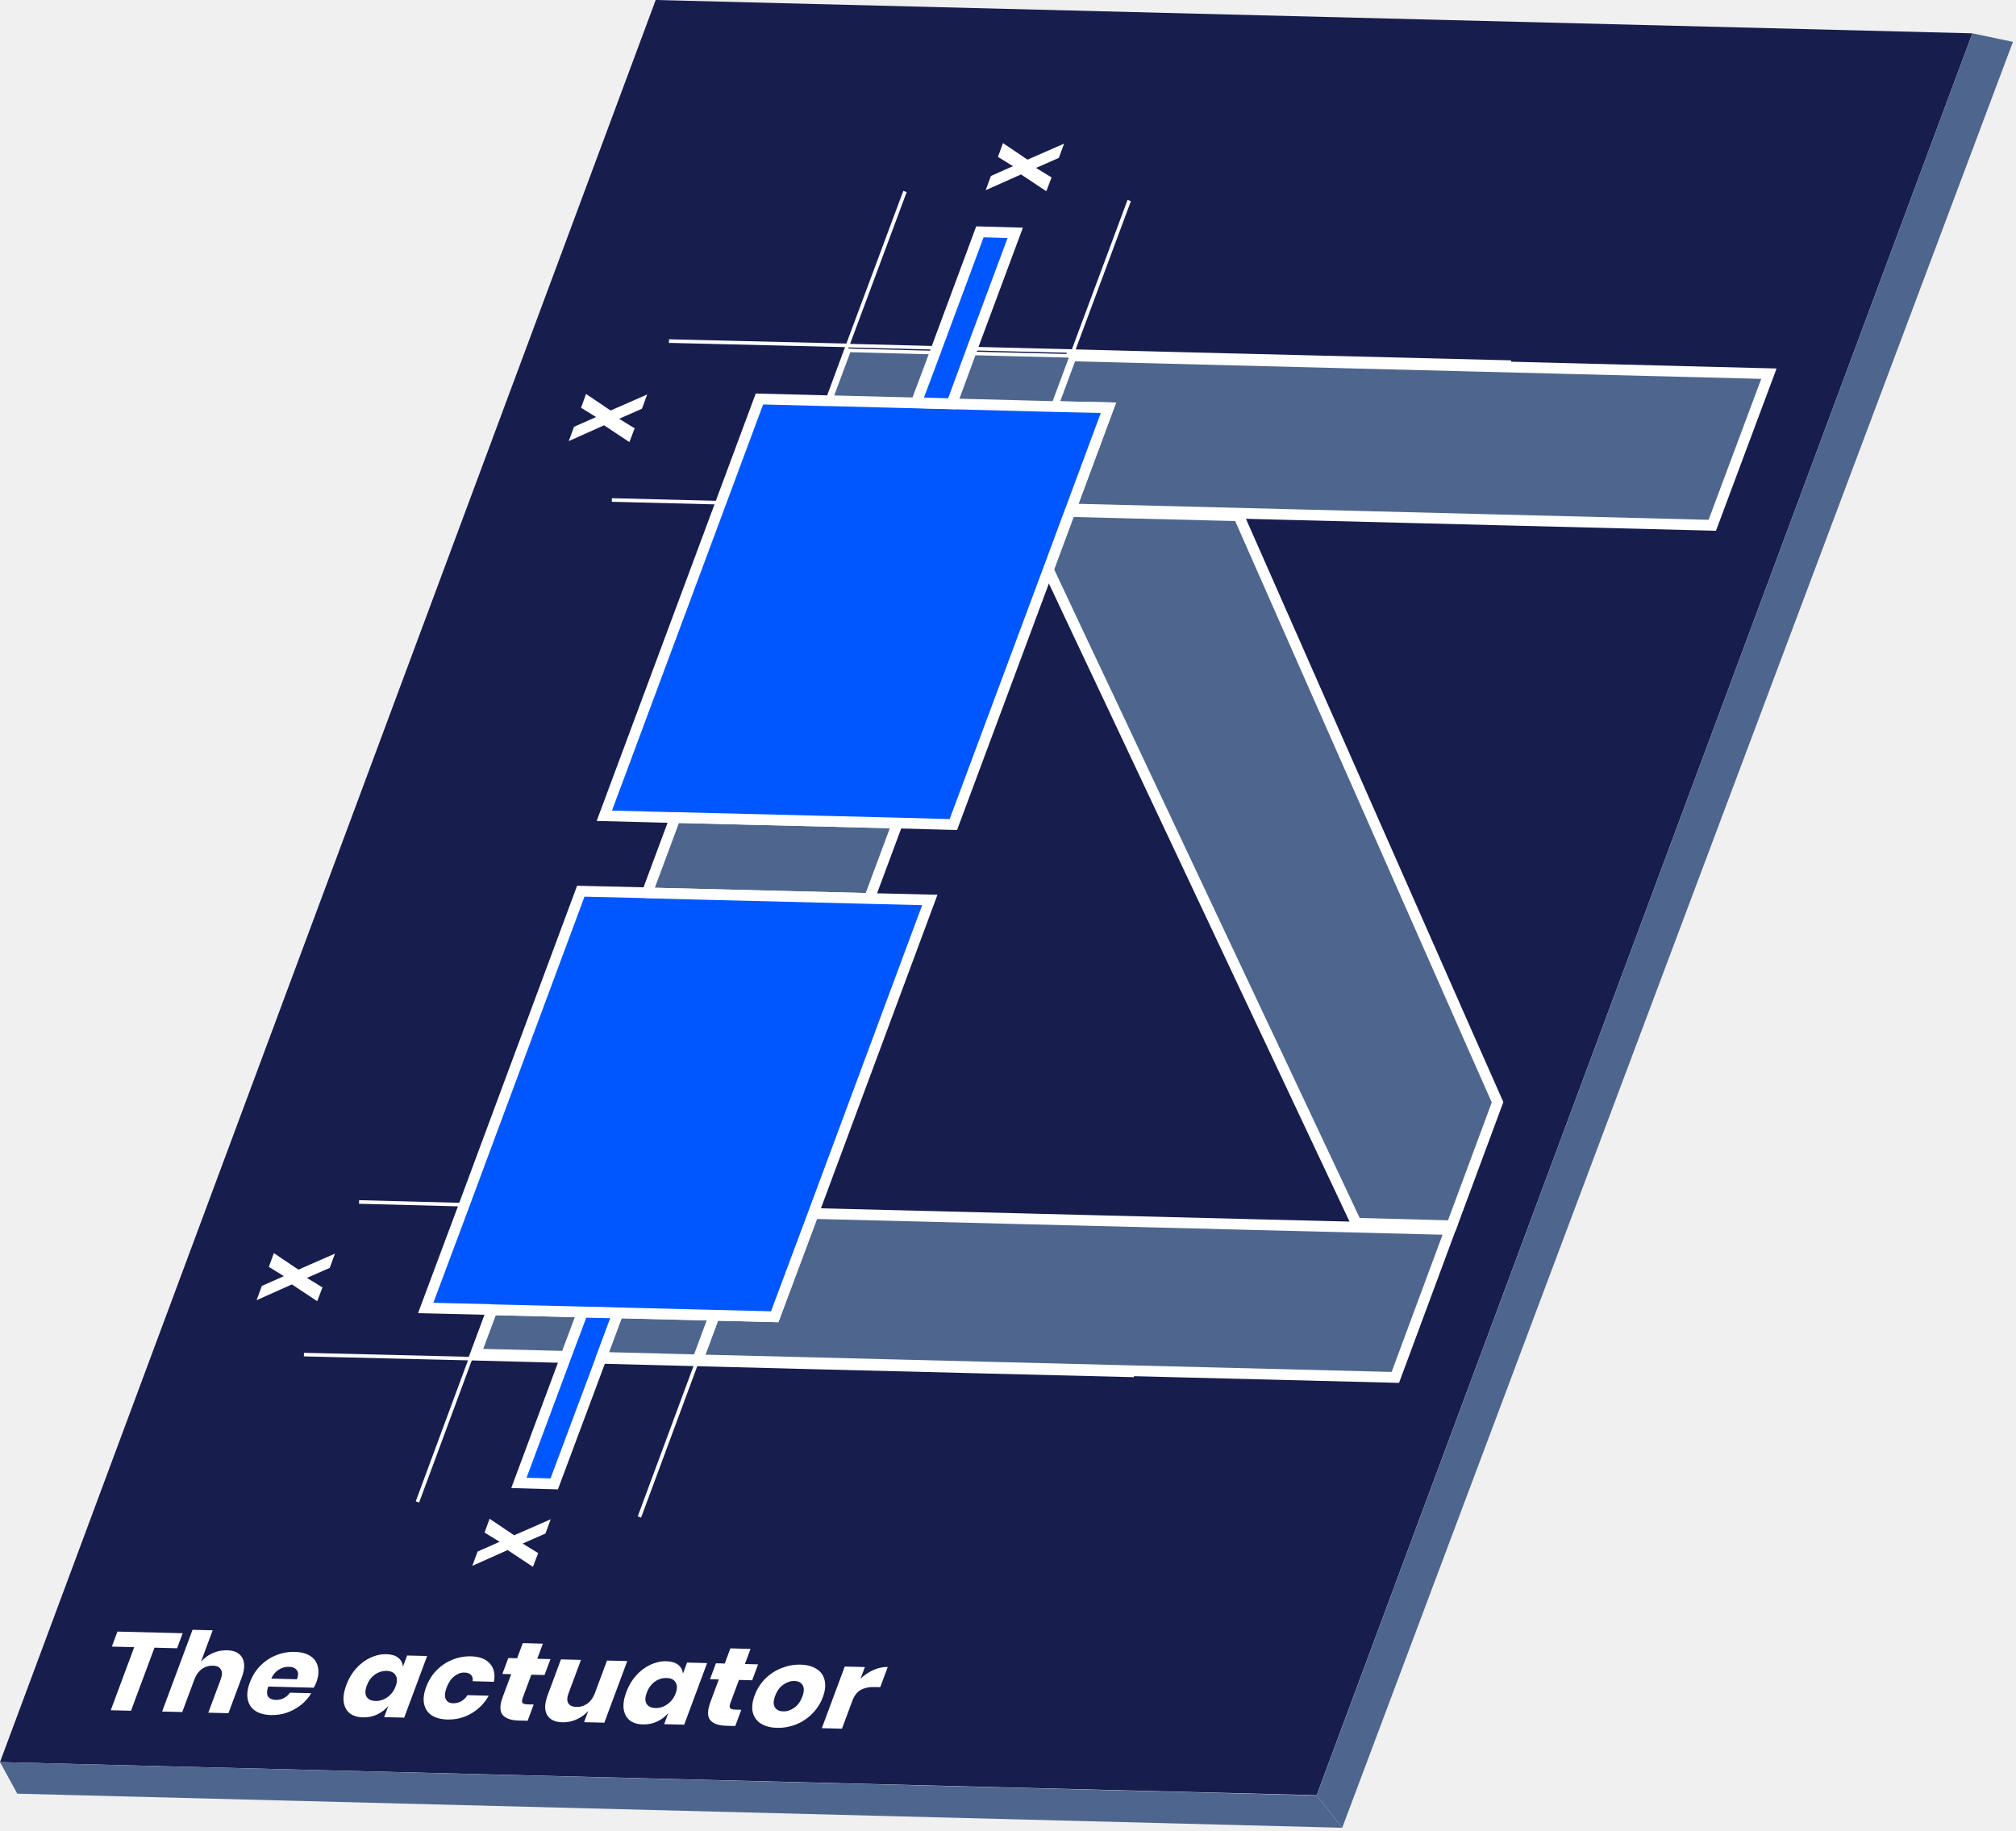
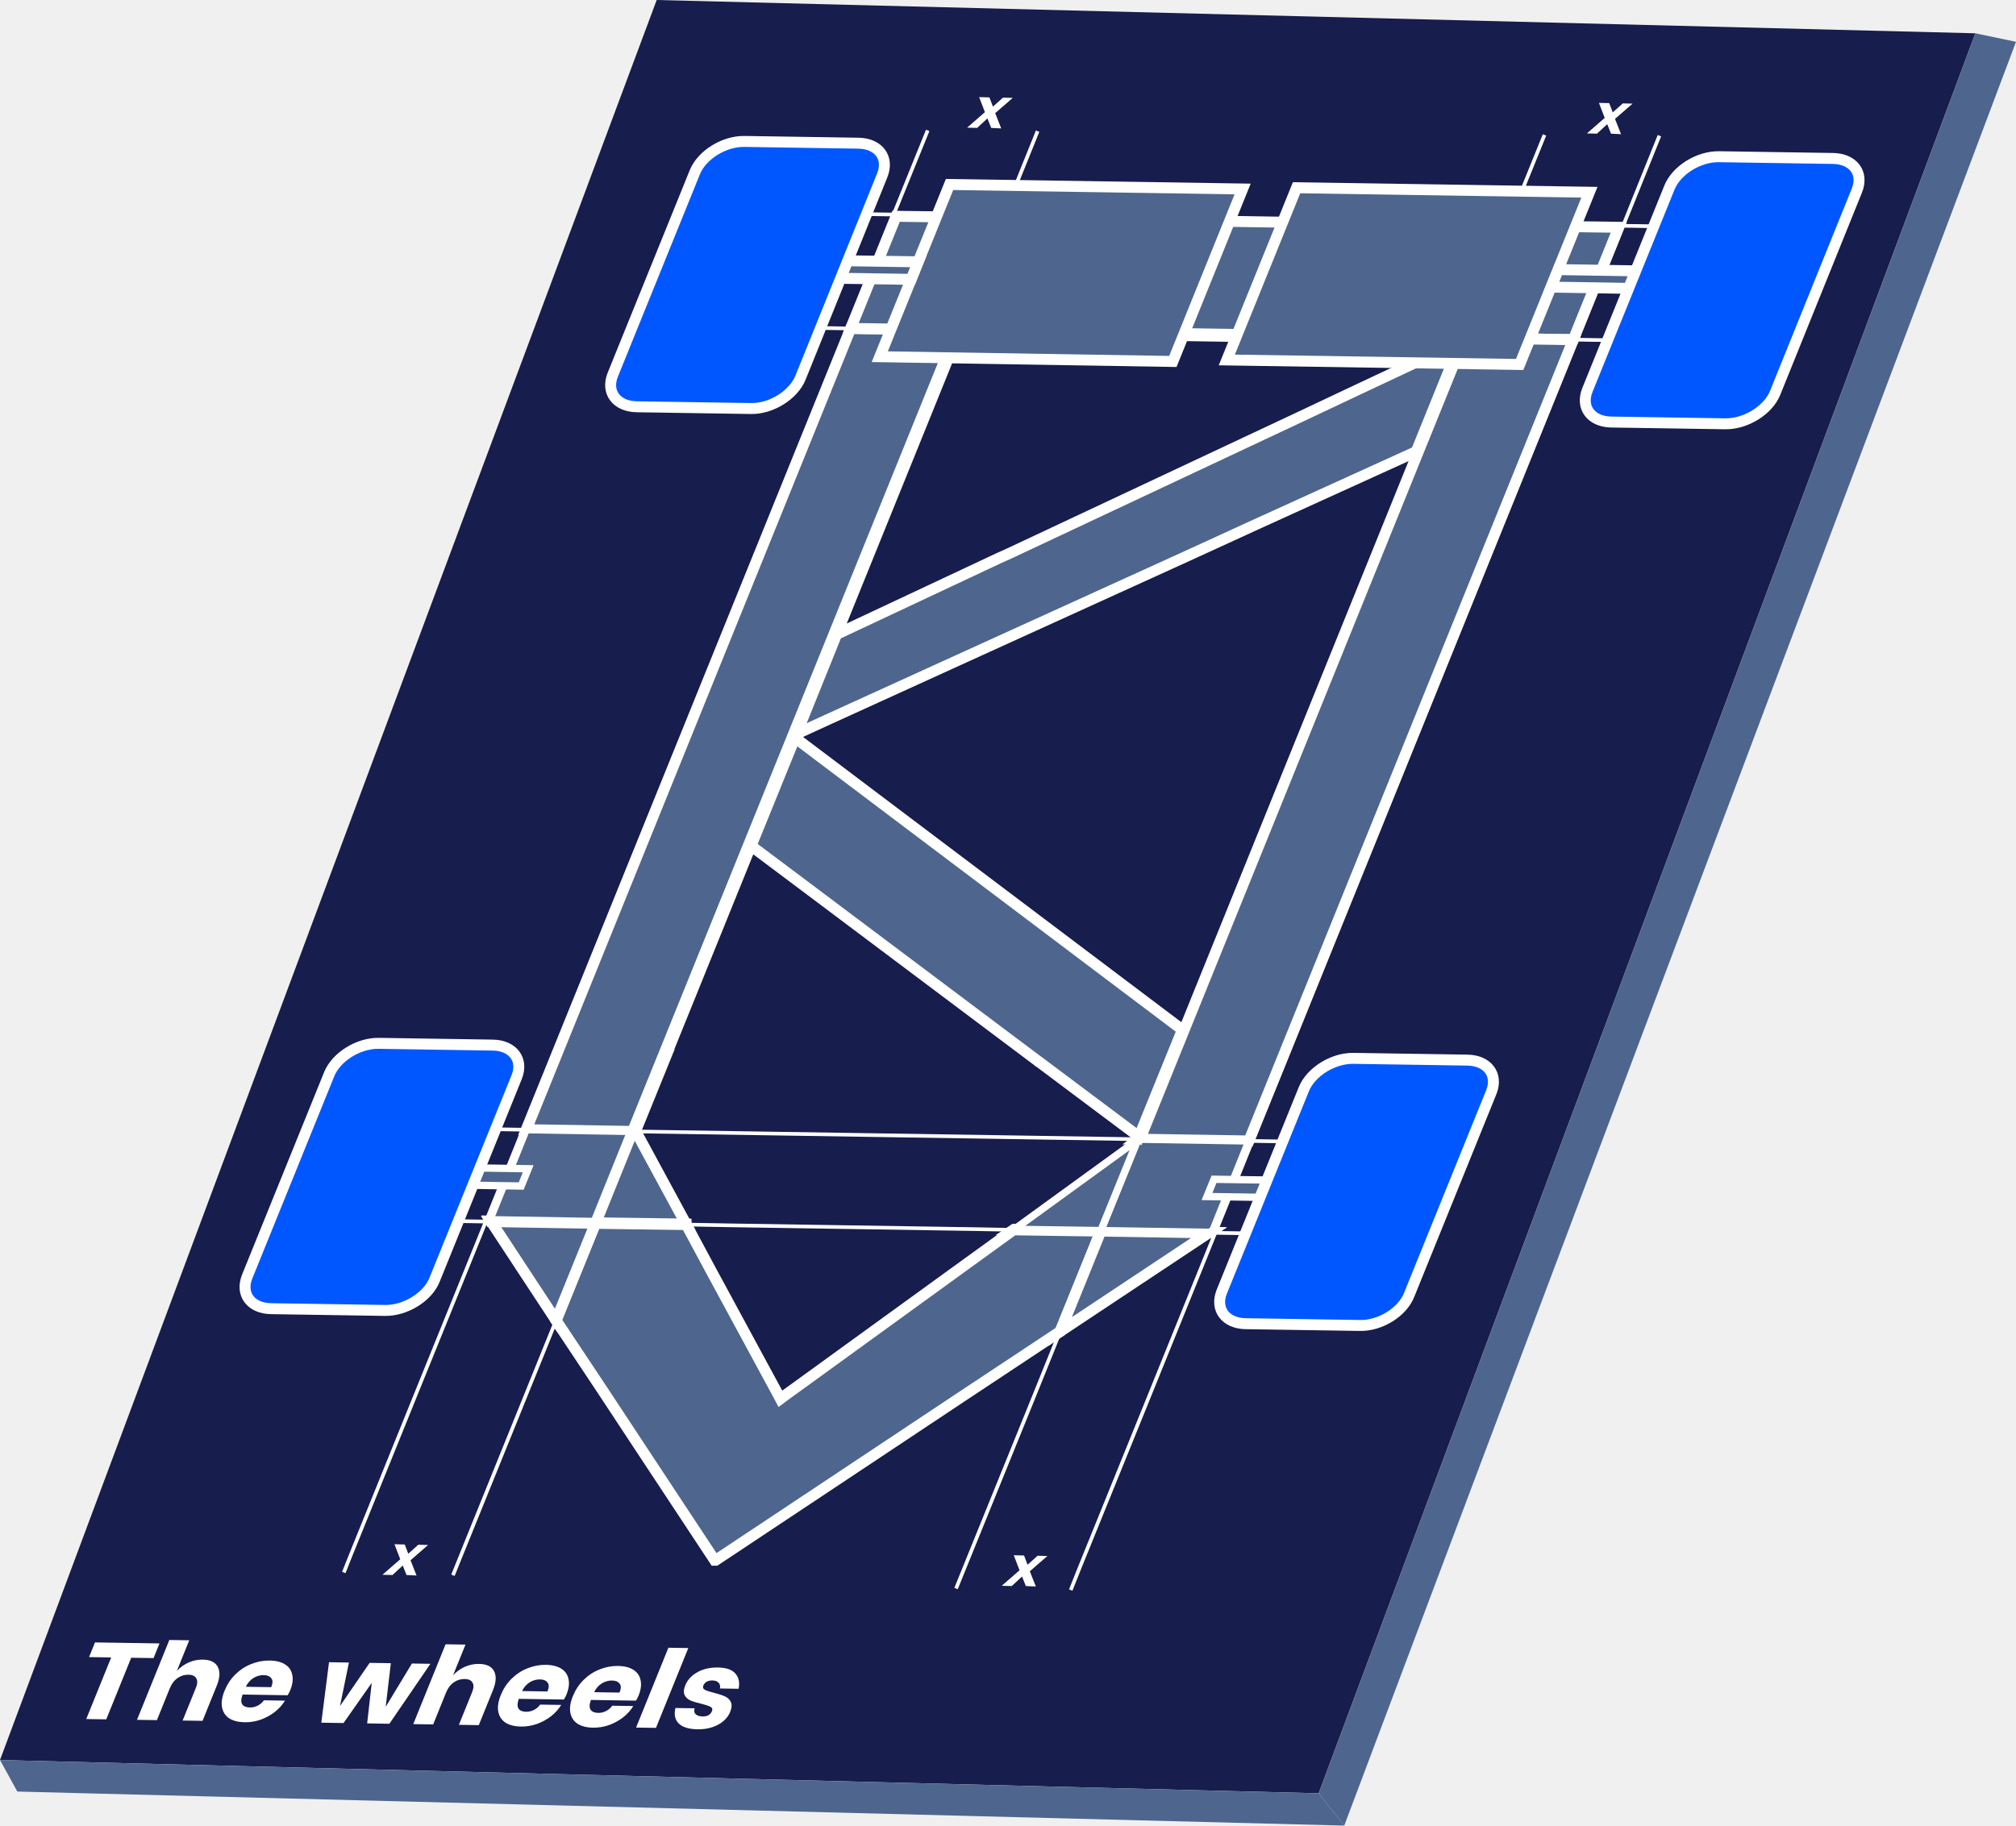
- <svg xmlns="http://www.w3.org/2000/svg" width="563" height="511" viewBox="0 0 563 511" fill="none">
-   <path d="M293.949 113.493L299.197 99.429L293.949 113.493ZM293.949 113.493L299.197 99.429L293.949 113.493ZM293.949 113.493L299.197 99.429L293.949 113.493ZM293.949 113.493L299.197 99.429L293.949 113.493ZM293.949 113.493L299.197 99.429L293.949 113.493ZM293.949 113.493L299.197 99.429L293.949 113.493ZM293.949 113.493L299.197 99.429L293.949 113.493ZM293.949 113.493L299.197 99.429L293.949 113.493ZM293.949 113.493L299.197 99.429L293.949 113.493ZM183.115 0L0 491.968L367.699 501.204L550.813 9.306L183.115 0ZM345.938 144.001L368.468 195.08L378.544 217.89L410.871 291.15L418.218 307.803L405.413 342.299L378.754 341.599L354.334 289.681L352.935 286.742L309.063 193.61L300.596 175.698L292.899 159.394L292.76 159.115L266.24 230.205L250.567 229.785L242.8 250.847L259.663 251.267L227.057 338.801L404.923 343.279L389.6 384.562L194.8 379.664L199.418 367.209L194.8 379.664L167.861 378.964L167.371 380.224L154.706 414.23L144.84 413.95L157.505 379.944L157.995 378.684L132.735 378.054L137.353 365.6H136.444L118.811 365.18L129.517 336.352L162.123 248.818L179.756 249.237H180.666L188.502 228.176H187.593L168.701 227.686L201.237 140.292L212.013 111.324L230.905 111.814H231.815L237.062 97.75L261.063 98.379L261.552 97.05L273.587 64.723L283.453 65.003L271.488 97.33L270.998 98.659L299.127 99.359L493.927 104.257L478.183 146.59L299.057 142.042L298.777 142.741L345.938 144.001ZM293.949 113.493L299.197 99.429L293.949 113.493ZM293.949 113.493L299.197 99.429L293.949 113.493ZM293.949 113.493L299.197 99.429L293.949 113.493ZM293.949 113.493L299.197 99.429L293.949 113.493ZM293.949 113.493L299.197 99.429L293.949 113.493ZM293.949 113.493L299.197 99.429L293.949 113.493ZM293.949 113.493L299.197 99.429L293.949 113.493ZM293.949 113.493L299.197 99.429L293.949 113.493ZM293.949 113.493L299.197 99.429L293.949 113.493ZM293.949 113.493L299.197 99.429L293.949 113.493Z" fill="#171D4D" />
-   <path d="M493.997 104.327L478.183 146.659L299.057 142.111L309.553 113.843L293.949 113.493L299.197 99.359L493.997 104.327Z" fill="#4E668D" stroke="white" stroke-width="3" stroke-miterlimit="10" />
-   <path d="M421.996 101.109L329.215 98.799L299.687 98.03L271.488 97.33" stroke="white" stroke-miterlimit="10" />
-   <path d="M261.622 97.12L236.712 96.49L236.433 96.421L186.823 95.231" stroke="white" stroke-miterlimit="10" />
-   <path d="M404.993 343.279L389.669 384.562L194.87 379.664L199.488 367.209L216.351 367.629L227.126 338.801L404.993 343.279Z" fill="#4E668D" stroke="white" stroke-width="3" stroke-miterlimit="10" />
-   <path d="M84.875 378.194L131.196 379.314H131.406L157.575 380.014" stroke="white" stroke-miterlimit="10" />
-   <path d="M167.511 380.224L194.38 380.923L223.908 381.693L316.69 384.002" stroke="white" stroke-miterlimit="10" />
-   <path d="M199.488 367.209L194.87 379.664L167.931 378.964L172.549 366.579L162.683 366.369L158.065 378.684L132.805 378.054L137.423 365.669L199.488 367.209Z" fill="#4E668D" stroke="white" stroke-width="3" stroke-miterlimit="10" />
-   <path d="M250.637 229.785L242.8 250.847L180.736 249.307L188.572 228.246L250.637 229.785Z" fill="#4E668D" stroke="white" stroke-width="3" stroke-miterlimit="10" />
-   <path d="M136.514 365.6L131.546 379.034L131.406 379.314L116.572 419.337" stroke="white" stroke-miterlimit="10" />
-   <path d="M252.736 53.458L236.712 96.42V96.49L236.573 96.77L230.975 111.884" stroke="white" stroke-miterlimit="10" />
-   <path d="M187.663 228.246L179.826 249.237" stroke="white" stroke-miterlimit="10" />
-   <path d="M299.197 99.359L293.949 113.493L231.885 111.884L237.132 97.82L261.132 98.45L255.885 112.444L265.821 112.724L270.998 98.659L299.197 99.359Z" fill="#4E668D" stroke="white" stroke-miterlimit="10" />
-   <path d="M315.36 55.977L299.687 98.03L299.547 98.38L299.197 99.359" stroke="white" stroke-miterlimit="10" />
-   <path d="M194.87 379.664L194.52 380.644L194.38 380.924L178.566 423.536" stroke="white" stroke-miterlimit="10" />
-   <path d="M418.218 307.734L405.413 342.229L378.754 341.53L354.334 289.681L352.935 286.742L309.063 193.611L300.596 175.698L292.899 159.325L292.759 159.045L298.777 142.812L345.937 144.001L368.468 195.08L378.544 217.891L410.871 291.15L418.218 307.734Z" fill="#4E668D" stroke="white" stroke-width="3" stroke-miterlimit="10" />
-   <path d="M345.938 144.001L405.483 145.54L477.903 147.36" stroke="white" stroke-miterlimit="10" />
-   <path d="M201.307 140.362L170.87 139.593" stroke="white" stroke-miterlimit="10" />
-   <path d="M129.656 336.352L100.269 335.582" stroke="white" stroke-miterlimit="10" />
-   <path d="M83.336 354.474L76.478 349.856L75.079 353.704L79.277 356.293L73.12 359.022L71.65 363.011L81.516 358.602L88.583 363.29L90.053 359.442L85.715 356.783L92.082 353.984L93.551 349.996L83.336 354.474Z" fill="white" />
-   <path d="M143.581 428.643L136.724 424.025L135.324 427.874L139.522 430.463L133.365 433.192L131.896 437.18L141.761 432.772L148.829 437.46L150.298 433.611L145.96 430.953L152.327 428.154L153.796 424.165L143.581 428.643Z" fill="white" />
-   <path d="M286.952 44.572L280.095 39.954L278.695 43.802L282.893 46.391L276.736 49.12L275.267 53.108L285.133 48.7L292.2 53.388L293.669 49.54L289.331 46.881L295.698 44.082L297.168 40.094L286.952 44.572Z" fill="white" />
-   <path d="M170.52 114.613L163.662 109.995L162.263 113.844L166.461 116.432L160.304 119.161L158.834 123.15L168.7 118.742L175.768 123.43L177.237 119.581L172.899 116.922L179.266 114.123L180.735 110.135L170.52 114.613Z" fill="white" />
-   <path d="M309.552 113.844L299.057 142.112L298.777 142.812L292.759 159.045L266.24 230.206L250.637 229.786L188.572 228.246H187.662L168.77 227.757L201.307 140.363L212.082 111.395L230.975 111.884H231.884L293.949 113.494L309.552 113.844Z" fill="#0057FF" stroke="white" stroke-width="3" stroke-miterlimit="10" />
-   <path d="M283.523 65.004L271.488 97.33L270.998 98.66L265.82 112.724L255.885 112.444L261.132 98.45L261.622 97.12L273.657 64.724L283.523 65.004Z" fill="#0057FF" stroke="white" stroke-width="3" stroke-miterlimit="10" />
-   <path d="M259.663 251.267L227.126 338.801L216.351 367.629L199.488 367.209L137.423 365.67L136.514 365.6L118.881 365.18L129.656 336.352L162.193 248.818L179.826 249.238L180.735 249.308L242.8 250.847L259.663 251.267Z" fill="#0057FF" stroke="white" stroke-width="3" stroke-miterlimit="10" />
-   <path d="M172.549 366.579L167.931 378.964L167.511 380.223L154.776 414.299L144.91 414.02L157.575 380.014L158.065 378.684L162.683 366.369L172.549 366.579Z" fill="#0057FF" stroke="white" stroke-width="3" stroke-miterlimit="10" />
-   <path d="M51.019 455.986L49.458 460.18L43.142 460.021L36.588 477.63L30.93 477.487L37.484 459.878L31.234 459.72L32.794 455.526L51.019 455.986ZM63.393 460.749C65.499 460.802 66.92 461.502 67.659 462.849C68.419 464.196 68.371 466.021 67.514 468.324L63.795 478.316L58.17 478.174L61.659 468.799C62.087 467.648 62.091 466.745 61.671 466.091C61.28 465.417 60.547 465.067 59.472 465.04C58.332 465.011 57.295 465.327 56.363 465.988C55.453 466.65 54.764 467.608 54.297 468.862L50.9 477.991L45.275 477.849L53.768 455.028L59.393 455.17L56.134 463.928C57.043 462.913 58.123 462.121 59.376 461.551C60.651 460.981 61.99 460.714 63.393 460.749ZM88.314 469.783C88.153 470.214 87.922 470.686 87.621 471.197L74.891 470.876C74.475 472.173 74.477 473.117 74.899 473.709C75.329 474.28 76.037 474.578 77.023 474.603C77.857 474.624 78.62 474.446 79.314 474.069C80.008 473.692 80.557 473.198 80.962 472.586L86.916 472.736C86.223 473.943 85.291 475.019 84.12 475.965C82.957 476.89 81.647 477.615 80.19 478.138C78.741 478.641 77.249 478.873 75.714 478.835C73.916 478.789 72.445 478.399 71.302 477.665C70.188 476.91 69.485 475.855 69.193 474.499C68.901 473.143 69.088 471.57 69.753 469.781C70.427 467.972 71.392 466.419 72.649 465.123C73.936 463.806 75.411 462.816 77.075 462.153C78.746 461.469 80.481 461.149 82.279 461.195C84.1 461.24 85.57 461.63 86.692 462.364C87.813 463.098 88.51 464.112 88.781 465.405C89.082 466.679 88.926 468.138 88.314 469.783ZM82.921 468.837C83.364 467.707 83.349 466.856 82.876 466.284C82.432 465.691 81.717 465.383 80.73 465.358C79.699 465.332 78.737 465.598 77.843 466.157C76.949 466.715 76.251 467.548 75.75 468.656L82.921 468.837ZM107.916 461.841C109.319 461.877 110.415 462.205 111.201 462.827C111.988 463.448 112.432 464.279 112.532 465.319L113.691 462.205L119.283 462.346L112.879 479.554L107.286 479.413L108.446 476.298C107.581 477.314 106.533 478.107 105.302 478.678C104.071 479.249 102.754 479.517 101.351 479.481C99.838 479.443 98.608 479.059 97.662 478.33C96.746 477.58 96.185 476.529 95.981 475.174C95.798 473.821 96.04 472.25 96.706 470.461C97.379 468.652 98.3 467.098 99.47 465.799C100.669 464.481 101.991 463.487 103.435 462.818C104.909 462.128 106.403 461.803 107.916 461.841ZM108.003 466.513C106.797 466.482 105.684 466.828 104.663 467.549C103.663 468.271 102.919 469.29 102.429 470.606C101.94 471.921 101.919 472.958 102.367 473.717C102.837 474.476 103.675 474.87 104.882 474.901C106.066 474.931 107.172 474.575 108.201 473.833C109.252 473.092 110.014 472.084 110.489 470.809C110.971 469.514 110.966 468.486 110.474 467.727C110.011 466.947 109.188 466.543 108.003 466.513ZM131.526 462.437C133.894 462.496 135.649 463.163 136.791 464.437C137.941 465.691 138.326 467.392 137.947 469.54L131.993 469.39C132.093 468.646 131.945 468.061 131.55 467.636C131.155 467.211 130.54 466.988 129.707 466.967C128.72 466.942 127.771 467.291 126.86 468.015C125.956 468.719 125.244 469.77 124.723 471.168C124.203 472.566 124.123 473.643 124.484 474.399C124.852 475.135 125.529 475.515 126.516 475.54C127.35 475.561 128.117 475.373 128.818 474.975C129.52 474.578 130.096 474.012 130.547 473.276L136.501 473.426C135.288 475.554 133.652 477.214 131.592 478.407C129.54 479.58 127.329 480.136 124.961 480.077C123.162 480.031 121.692 479.641 120.548 478.907C119.434 478.153 118.731 477.097 118.439 475.741C118.147 474.385 118.334 472.812 119 471.023C119.673 469.214 120.638 467.661 121.896 466.365C123.182 465.049 124.658 464.058 126.321 463.395C127.993 462.711 129.728 462.391 131.526 462.437ZM149.04 475.89L147.353 480.423L144.82 480.36C142.67 480.305 141.176 479.77 140.338 478.752C139.528 477.715 139.552 476.045 140.409 473.742L142.762 467.42L140.295 467.358L141.948 462.917L144.415 462.98L145.987 458.755L151.612 458.897L150.04 463.121L153.724 463.214L152.071 467.655L148.387 467.562L146 473.977C145.747 474.655 145.714 475.132 145.899 475.406C146.107 475.681 146.562 475.828 147.263 475.845L149.04 475.89ZM175.175 463.755L168.771 480.964L163.113 480.821L164.272 477.706C163.371 478.7 162.283 479.482 161.008 480.052C159.756 480.622 158.439 480.89 157.057 480.855C154.952 480.802 153.519 480.102 152.759 478.754C152.02 477.408 152.08 475.583 152.937 473.28L156.655 463.288L162.248 463.429L158.77 472.774C158.334 473.946 158.311 474.868 158.702 475.542C159.123 476.196 159.882 476.537 160.978 476.565C162.119 476.594 163.144 476.277 164.054 475.615C164.965 474.953 165.653 473.995 166.12 472.741L169.517 463.613L175.175 463.755ZM186.106 463.813C187.51 463.849 188.605 464.177 189.392 464.799C190.179 465.421 190.622 466.251 190.722 467.292L191.881 464.177L197.473 464.318L191.069 481.526L185.477 481.385L186.636 478.27C185.771 479.286 184.723 480.079 183.492 480.65C182.262 481.221 180.945 481.489 179.541 481.453C178.028 481.415 176.798 481.031 175.852 480.302C174.936 479.552 174.376 478.501 174.171 477.147C173.989 475.793 174.23 474.222 174.896 472.433C175.569 470.624 176.491 469.07 177.66 467.771C178.859 466.453 180.181 465.459 181.626 464.79C183.1 464.101 184.593 463.775 186.106 463.813ZM186.194 468.485C184.988 468.454 183.874 468.8 182.853 469.521C181.854 470.243 181.109 471.262 180.62 472.578C180.13 473.893 180.109 474.931 180.558 475.689C181.028 476.448 181.866 476.843 183.072 476.873C184.256 476.903 185.363 476.547 186.391 475.805C187.442 475.064 188.205 474.056 188.679 472.781C189.161 471.486 189.156 470.458 188.664 469.699C188.201 468.919 187.378 468.515 186.194 468.485ZM207.024 477.353L205.337 481.886L202.804 481.822C200.655 481.768 199.161 481.232 198.322 480.215C197.513 479.178 197.536 477.508 198.393 475.205L200.746 468.883L198.279 468.821L199.932 464.38L202.399 464.442L203.971 460.217L209.597 460.359L208.024 464.584L211.708 464.677L210.056 469.118L206.371 469.025L203.984 475.439C203.732 476.118 203.698 476.594 203.884 476.869C204.091 477.144 204.546 477.29 205.248 477.308L207.024 477.353ZM223.569 464.758C225.389 464.804 226.878 465.205 228.036 465.96C229.223 466.696 229.973 467.742 230.288 469.099C230.624 470.456 230.459 472.029 229.793 473.818C229.127 475.607 228.129 477.159 226.798 478.474C225.49 479.79 223.978 480.789 222.262 481.472C220.577 482.135 218.824 482.444 217.004 482.398C215.183 482.352 213.68 481.961 212.493 481.226C211.313 480.47 210.555 479.413 210.219 478.056C209.905 476.699 210.081 475.126 210.747 473.337C211.412 471.549 212.4 469.997 213.708 468.681C215.039 467.365 216.558 466.376 218.266 465.714C219.981 465.031 221.749 464.712 223.569 464.758ZM221.87 469.322C220.796 469.295 219.748 469.642 218.727 470.364C217.735 471.065 216.983 472.104 216.47 473.482C215.958 474.859 215.929 475.917 216.385 476.655C216.863 477.393 217.639 477.776 218.714 477.803C219.788 477.83 220.821 477.493 221.813 476.792C222.804 476.09 223.557 475.051 224.069 473.674C224.582 472.296 224.61 471.238 224.154 470.501C223.706 469.742 222.945 469.349 221.87 469.322ZM240.332 468.667C241.424 467.636 242.633 466.826 243.959 466.237C245.307 465.649 246.628 465.371 247.922 465.403L245.822 471.047L244.21 471.006C242.718 470.969 241.445 471.238 240.39 471.813C239.357 472.389 238.576 473.386 238.048 474.804L235.133 482.637L229.508 482.496L235.912 465.287L241.537 465.429L240.332 468.667Z" fill="white" />
-   <path d="M367.699 501.274L374.836 510.3L562.149 11.685L550.813 9.306L367.699 501.274Z" fill="#4E668D" />
-   <path d="M374.836 510.3L4.828 500.784L0 491.968L367.699 501.274L374.836 510.3Z" fill="#4E668D" />
+ <svg xmlns="http://www.w3.org/2000/svg" width="552" height="500" viewBox="0 0 552 500" fill="none">
+   <path d="M540.869 9.118L361.06 491.156L0 482.038L179.809 0L540.869 9.118Z" fill="#171D4D" />
+   <path d="M552 11.449L368.069 500L361.061 491.156L540.869 9.118L552 11.449Z" fill="#4E668D" />
+   <path d="M368.069 500L4.741 490.676L0 482.038L361.06 491.156L368.069 500Z" fill="#4E668D" />
+   <path d="M262.052 90.429L173.213 309.886H174.037L173.968 309.749L262.533 90.978L400.155 93.103L400.361 92.486L262.052 90.429ZM174.037 309.749L182.488 288.907H181.732L173.213 309.886H174.037V309.749ZM174.037 309.749L182.488 288.907H181.732L173.213 309.886H174.037V309.749ZM174.037 309.749L182.488 288.907H181.732L173.213 309.886H174.037V309.749ZM174.037 309.749L182.488 288.907H181.732L173.213 309.886H174.037V309.749ZM174.037 309.749L182.488 288.907H181.732L173.213 309.886H174.037V309.749ZM187.847 335.253L134.324 334.43L134.393 334.567L187.847 335.39V335.253ZM174.037 309.749L182.488 288.907H181.732L173.213 309.886H174.037V309.749ZM174.037 309.749L182.488 288.907H181.732L173.213 309.886H174.037V309.749ZM174.037 309.749L182.488 288.907H181.732L173.213 309.886H174.037V309.749ZM174.037 309.749L182.488 288.907H181.732L173.213 309.886H174.037V309.749ZM174.037 309.749L182.488 288.907H181.732L173.213 309.886H174.037V309.749ZM277.718 336.693L277.511 336.83L330.966 337.653L331.172 337.515L277.718 336.693ZM174.037 309.749L182.488 288.907H181.732L173.213 309.886H174.037V309.749Z" stroke="white" stroke-width="3" stroke-miterlimit="10" />
+   <path d="M301.422 337.173L290.291 364.665L263.083 382.696L241.646 396.956L195.955 427.328H195.68L175.137 396.202L165.243 381.187L152.257 361.648L163.044 335.047L187.916 335.39L194.65 347.936L213.063 381.942L213.682 383.107L215.262 381.942L261.228 348.622L277.511 336.83L301.422 337.173Z" fill="#4E668D" stroke="white" stroke-width="3" stroke-miterlimit="10" />
+   <path d="M229.072 173.728L228.797 173.865" stroke="white" stroke-width="3" stroke-miterlimit="10" />
+   <path d="M400.705 93.171L400.018 93.446" stroke="white" stroke-width="3" stroke-miterlimit="10" />
+   <path d="M218.079 201.015L217.804 201.152" stroke="white" stroke-width="3" stroke-miterlimit="10" />
+   <path d="M387.788 123.68L388.475 123.406L388.681 123.269" stroke="white" stroke-width="3" stroke-miterlimit="10" />
+   <path d="M324.095 282.257L323.752 282.051" stroke="white" stroke-width="3" stroke-miterlimit="10" />
+   <path d="M217.667 202.043L217.529 201.975" stroke="white" stroke-width="3" stroke-miterlimit="10" />
+   <path d="M205.643 231.661H205.574" stroke="white" stroke-width="3" stroke-miterlimit="10" />
+   <path d="M284.588 290.896L284.107 290.553" stroke="white" stroke-width="3" stroke-miterlimit="10" />
+   <path d="M312.278 311.6L311.865 311.326" stroke="white" stroke-width="3" stroke-miterlimit="10" />
+   <path d="M443.235 62.252L430.799 93.035L400.43 92.555L412.866 61.84L443.235 62.252Z" fill="#4E668D" stroke="white" stroke-width="3" stroke-miterlimit="10" />
+   <path d="M430.799 93.034L341.96 312.491L311.728 312.011L312.278 311.6L400.705 93.171H400.155L400.43 92.554L430.799 93.034Z" fill="#4E668D" stroke="white" stroke-width="3" stroke-miterlimit="10" />
+   <path d="M330.966 337.653L290.291 364.665L301.422 337.173L330.966 337.653Z" fill="#4E668D" stroke="white" stroke-width="3" stroke-miterlimit="10" />
+   <path d="M341.96 312.491L332.134 336.898L331.172 337.515L301.422 337.035L311.522 312.148L311.728 312.011L341.96 312.491Z" fill="#4E668D" stroke="white" stroke-width="2" stroke-miterlimit="10" />
+   <path d="M454.366 37.159L444.472 61.703L444.403 61.84L431.761 93.035L425.852 107.706L407.232 153.641L388.612 199.644L369.992 245.578L351.441 291.581L342.921 312.492L332.821 337.516L332.753 337.653L314.201 383.519L295.582 429.453L293.177 435.486" stroke="white" stroke-miterlimit="10" />
+   <path d="M262.052 90.429L173.213 309.886L144.081 309.406L232.92 89.949L262.052 90.429Z" fill="#4E668D" stroke="white" stroke-width="3" stroke-miterlimit="10" />
+   <path d="M173.213 309.886L163.113 334.91L134.324 334.43L134.118 334.087L144.081 309.406L173.213 309.886Z" fill="#4E668D" stroke="white" stroke-width="2" stroke-miterlimit="10" />
+   <path d="M163.044 335.047L152.257 361.648L134.461 334.567L163.044 335.047Z" fill="#4E668D" stroke="white" stroke-width="3" stroke-miterlimit="10" />
+   <path d="M254.013 35.719L244.738 58.618L244.669 58.755L232.027 89.949L226.118 104.552L207.498 150.555L188.878 196.49L170.258 242.493L151.707 288.496L143.187 309.406L133.087 334.43L133.019 334.567L114.467 380.365L95.848 426.368L94.13 430.687" stroke="white" stroke-miterlimit="10" />
+   <path d="M274.488 59.646L262.052 90.429L232.92 89.949L245.356 59.235L274.488 59.646Z" fill="#4E668D" stroke="white" stroke-width="3" stroke-miterlimit="10" />
+   <path d="M412.866 61.84L400.43 92.554L262.052 90.429L274.488 59.646L412.866 61.84Z" fill="#4E668D" stroke="white" stroke-width="3" stroke-miterlimit="10" />
+   <path d="M474.772 62.32L444.403 61.84H444.128L413.072 61.36L377.688 60.812L311.316 59.783L274.695 59.235L244.875 58.755H244.669L216.43 58.344" stroke="white" stroke-miterlimit="10" />
+   <path d="M430.799 93.034H431.486H431.761L461.443 93.514" stroke="white" stroke-miterlimit="10" />
+   <path d="M232.92 89.949H232.233H232.027L201.933 89.469" stroke="white" stroke-miterlimit="10" />
+   <path d="M261.777 435.074L264.251 428.973L282.871 383.038L290.291 364.665" stroke="white" stroke-miterlimit="10" />
+   <path d="M311.522 312.148L311.591 312.011L311.865 311.326" stroke="white" stroke-miterlimit="10" />
+   <path d="M400.018 93.446L400.155 93.171" stroke="white" stroke-miterlimit="10" />
+   <path d="M400.018 93.446L387.788 123.68L344.227 143.494L324.783 152.406L262.258 180.858L226.599 197.107L218.079 201.015L229.072 173.728L273.595 152.818L276.206 151.652L356.182 114.082L371.573 106.815L400.018 93.446Z" fill="#4E668D" stroke="white" stroke-width="3" stroke-miterlimit="10" />
+   <path d="M323.752 282.051L338.662 245.098L357.281 199.164L375.901 153.161L387.788 123.68" stroke="white" stroke-miterlimit="10" />
+   <path d="M311.522 312.148L301.422 337.035L277.718 336.693L311.522 312.148Z" fill="#4E668D" stroke="white" stroke-width="2" stroke-miterlimit="10" />
+   <path d="M301.422 337.172V337.035" stroke="white" stroke-miterlimit="10" />
+   <path d="M412.866 61.84L413.072 61.36V61.223L422.898 36.953" stroke="white" stroke-miterlimit="10" />
+   <path d="M187.847 335.253L163.113 334.91L173.213 309.886H174.106L187.847 335.253Z" fill="#4E668D" stroke="white" stroke-width="3" stroke-miterlimit="10" />
+   <path d="M124.018 431.441L125.873 426.847L144.493 380.844L152.257 361.648" stroke="white" stroke-miterlimit="10" />
+   <path d="M163.044 335.047L163.113 334.91" stroke="white" stroke-miterlimit="10" />
+   <path d="M274.488 59.646L274.694 59.235L274.763 59.098L284.107 35.925" stroke="white" stroke-miterlimit="10" />
+   <path d="M330.966 337.652H332.478H332.753L362.022 338.132" stroke="white" stroke-miterlimit="10" />
+   <path d="M277.511 336.83L266.106 336.624L199.665 335.596L187.916 335.39" stroke="white" stroke-miterlimit="10" />
+   <path d="M134.461 334.568H133.225H133.018L108.696 334.156" stroke="white" stroke-miterlimit="10" />
+   <path d="M372.191 312.971L342.921 312.491H342.715H341.959" stroke="white" stroke-miterlimit="10" />
+   <path d="M118.727 308.995L143.187 309.406H143.393H144.081" stroke="white" stroke-miterlimit="10" />
+   <path d="M284.588 290.895L311.865 311.326L323.752 282.051L296.475 261.484L273.389 244.07L245.287 222.885L217.667 202.043L205.643 231.66L221.102 243.247L233.332 252.434L284.107 290.552L284.588 290.895Z" fill="#4E668D" stroke="white" stroke-width="3" stroke-miterlimit="10" />
+   <path d="M174.106 309.886L209.834 310.435L276.275 311.463L311.591 312.012H311.728" stroke="white" stroke-miterlimit="10" />
+   <path d="M271.397 35.034L270.366 32.429L267.549 35.034L264.801 34.965L269.679 30.715L268.099 26.601L270.916 26.67L271.877 29.206L274.626 26.738L277.305 26.807L272.496 30.989L274.145 35.171L271.397 35.034Z" fill="white" />
+   <path d="M280.878 434.389L279.848 431.784L277.031 434.389L274.282 434.321L279.16 430.07L277.58 425.957L280.397 426.025L281.359 428.562L284.107 426.094L286.787 426.162L281.978 430.344L283.627 434.526L280.878 434.389Z" fill="white" />
+   <path d="M111.307 431.373L110.276 428.767L107.459 431.373L104.711 431.304L109.589 427.053L108.009 422.94L110.826 423.008L111.788 425.545L114.536 423.077L117.216 423.146L112.406 427.328L114.055 431.51L111.307 431.373Z" fill="white" />
+   <path d="M441.105 36.611L440.075 34.005L437.258 36.611L434.509 36.542L439.388 32.291L437.807 28.178L440.624 28.246L441.586 30.783L444.335 28.315L447.014 28.383L442.205 32.566L443.854 36.748L441.105 36.611Z" fill="white" />
+   <path d="M240.89 97.696L259.991 50.528L340.242 51.762L321.141 98.999L240.89 97.696Z" fill="#4E668D" stroke="white" stroke-width="3" stroke-miterlimit="10" />
+   <path d="M216.567 76.031L218.491 71.232L251.402 71.712L249.479 76.511L216.567 76.031Z" fill="#4E668D" stroke="white" stroke-width="3" stroke-miterlimit="10" />
+   <path d="M435.196 52.653L416.095 99.822L335.913 98.588L355.014 51.419L435.196 52.653Z" fill="#4E668D" stroke="white" stroke-width="3" stroke-miterlimit="10" />
+   <path d="M459.587 74.386L457.664 79.186L424.752 78.637L426.676 73.838L459.587 74.386Z" fill="#4E668D" stroke="white" stroke-width="3" stroke-miterlimit="10" />
+   <path d="M472.436 116.07L441.243 115.59C435.677 115.522 432.723 111.614 434.647 106.815L457.114 51.351C459.038 46.62 465.084 42.849 470.65 42.918L501.843 43.398C507.408 43.466 510.363 47.374 508.439 52.173L486.04 107.638C484.116 112.368 478.001 116.139 472.436 116.07Z" fill="#0057FF" stroke="white" stroke-width="3" stroke-miterlimit="10" />
+   <path d="M205.574 111.888L174.381 111.408C168.815 111.34 165.861 107.432 167.785 102.633L190.252 47.169C192.176 42.438 198.222 38.667 203.788 38.736L234.981 39.216C240.547 39.284 243.501 43.192 241.577 47.991L219.178 103.455C217.255 108.186 211.139 112.025 205.574 111.888Z" fill="#0057FF" stroke="white" stroke-width="3" stroke-miterlimit="10" />
+   <path d="M142.706 324.832L115.979 324.421L117.903 319.69L144.63 320.101L142.706 324.832Z" fill="#4E668D" stroke="white" stroke-width="2" stroke-miterlimit="10" />
+   <path d="M357.213 328.123L330.485 327.712L332.409 322.981L359.137 323.392L357.213 328.123Z" fill="#4E668D" stroke="white" stroke-width="2" stroke-miterlimit="10" />
+   <path d="M372.329 363.02L341.135 362.54C335.57 362.471 332.615 358.563 334.539 353.764L357.007 298.3C358.93 293.569 364.977 289.799 370.542 289.867L401.736 290.347C407.301 290.416 410.255 294.323 408.332 299.123L385.864 354.587C384.009 359.386 377.894 363.157 372.329 363.02Z" fill="#0057FF" stroke="white" stroke-width="3" stroke-miterlimit="10" />
+   <path d="M105.467 358.906L74.273 358.426C68.708 358.357 65.754 354.449 67.677 349.65L90.145 294.186C92.069 289.456 98.115 285.685 103.68 285.753L134.874 286.233C140.439 286.302 143.394 290.21 141.47 295.009L119.002 350.473C117.147 355.204 111.032 358.974 105.467 358.906Z" fill="#0057FF" stroke="white" stroke-width="3" stroke-miterlimit="10" />
+   <path d="M43.673 450.106L42.046 454.125L35.926 454.029L29.096 470.902L23.614 470.817L30.444 453.944L24.388 453.85L26.014 449.831L43.673 450.106ZM55.543 454.542C57.583 454.574 58.943 455.23 59.623 456.509C60.324 457.789 60.227 459.531 59.334 461.738L55.459 471.312L50.008 471.227L53.645 462.244C54.091 461.141 54.119 460.279 53.729 459.658C53.368 459.019 52.667 458.69 51.626 458.674C50.521 458.657 49.507 458.968 48.585 459.608C47.685 460.248 46.991 461.169 46.505 462.371L42.964 471.118L37.514 471.033L46.365 449.166L51.816 449.251L48.419 457.643C49.327 456.666 50.397 455.9 51.627 455.344C52.878 454.789 54.183 454.521 55.543 454.542ZM79.464 462.943C79.296 463.356 79.06 463.809 78.754 464.299L66.419 464.108C65.98 465.35 65.957 466.251 66.35 466.813C66.751 467.354 67.43 467.632 68.386 467.647C69.194 467.66 69.939 467.483 70.621 467.117C71.304 466.751 71.85 466.274 72.26 465.685L78.029 465.775C77.325 466.934 76.392 467.97 75.231 468.883C74.078 469.777 72.788 470.481 71.362 470.994C69.943 471.487 68.49 471.722 67.002 471.699C65.26 471.672 63.844 471.313 62.755 470.622C61.696 469.912 61.043 468.911 60.796 467.618C60.549 466.326 60.773 464.823 61.467 463.109C62.168 461.375 63.146 459.884 64.4 458.635C65.684 457.366 67.141 456.408 68.772 455.759C70.411 455.091 72.102 454.77 73.844 454.797C75.608 454.825 77.024 455.184 78.091 455.874C79.159 456.565 79.807 457.526 80.035 458.759C80.292 459.972 80.102 461.367 79.464 462.943ZM74.261 462.089C74.72 461.006 74.729 460.193 74.285 459.651C73.871 459.089 73.186 458.801 72.23 458.786C71.231 458.771 70.29 459.034 69.408 459.575C68.526 460.116 67.828 460.918 67.312 461.981L74.261 462.089ZM117.853 455.689L106.621 472.107L100.533 472.012L101.787 460.911L94.063 471.912L87.975 471.817L90.091 455.258L95.541 455.342L93.092 467.258L101.215 455.431L107.016 455.521L105.606 467.482L112.785 455.61L117.853 455.689ZM131.183 455.718C133.223 455.75 134.583 456.405 135.262 457.684C135.963 458.964 135.867 460.707 134.974 462.913L131.098 472.487L125.648 472.403L129.284 463.42C129.731 462.316 129.759 461.455 129.369 460.834C129.007 460.194 128.306 459.866 127.265 459.85C126.16 459.833 125.147 460.144 124.225 460.784C123.324 461.424 122.631 462.345 122.144 463.547L118.604 472.293L113.153 472.208L122.004 450.342L127.455 450.427L124.058 458.819C124.967 457.842 126.036 457.075 127.266 456.519C128.517 455.964 129.823 455.697 131.183 455.718ZM155.103 464.118C154.936 464.532 154.699 464.984 154.394 465.475L142.058 465.283C141.62 466.525 141.597 467.427 141.99 467.988C142.391 468.53 143.069 468.808 144.026 468.823C144.833 468.835 145.578 468.658 146.261 468.292C146.944 467.926 147.49 467.449 147.899 466.861L153.668 466.95C152.964 468.109 152.031 469.145 150.87 470.059C149.717 470.953 148.428 471.656 147.001 472.169C145.582 472.663 144.129 472.898 142.642 472.875C140.899 472.848 139.484 472.489 138.395 471.798C137.335 471.088 136.682 470.086 136.436 468.794C136.189 467.501 136.412 465.998 137.106 464.285C137.808 462.551 138.786 461.06 140.04 459.81C141.323 458.542 142.78 457.583 144.411 456.935C146.05 456.266 147.741 455.946 149.484 455.973C151.247 456 152.663 456.359 153.731 457.05C154.798 457.74 155.446 458.702 155.674 459.934C155.932 461.148 155.741 462.542 155.103 464.118ZM149.9 463.264C150.36 462.181 150.368 461.368 149.925 460.826C149.51 460.265 148.825 459.977 147.869 459.962C146.87 459.946 145.93 460.209 145.048 460.751C144.166 461.292 143.467 462.094 142.951 463.156L149.9 463.264ZM174.838 464.425C174.671 464.839 174.434 465.291 174.128 465.782L161.793 465.59C161.354 466.832 161.332 467.734 161.725 468.295C162.126 468.836 162.804 469.114 163.76 469.129C164.568 469.142 165.313 468.965 165.996 468.599C166.678 468.233 167.224 467.756 167.634 467.167L173.403 467.257C172.699 468.416 171.766 469.452 170.605 470.366C169.452 471.26 168.162 471.963 166.736 472.476C165.317 472.969 163.864 473.205 162.377 473.181C160.634 473.154 159.219 472.795 158.13 472.104C157.07 471.394 156.417 470.393 156.17 469.101C155.924 467.808 156.147 466.305 156.841 464.591C157.543 462.858 158.52 461.366 159.775 460.117C161.058 458.848 162.515 457.89 164.146 457.241C165.785 456.573 167.476 456.252 169.218 456.279C170.982 456.307 172.398 456.666 173.465 457.356C174.533 458.047 175.181 459.008 175.409 460.241C175.666 461.454 175.476 462.849 174.838 464.425ZM169.635 463.571C170.095 462.488 170.103 461.675 169.659 461.133C169.245 460.571 168.56 460.283 167.604 460.268C166.605 460.253 165.665 460.516 164.783 461.057C163.901 461.599 163.202 462.4 162.686 463.463L169.635 463.571ZM188.464 451.375L179.613 473.241L174.163 473.156L183.014 451.29L188.464 451.375ZM196.605 456.705C198.857 456.74 200.442 457.29 201.358 458.355C202.295 459.42 202.587 460.812 202.233 462.531L197.133 462.452C197.256 461.78 197.127 461.253 196.747 460.87C196.397 460.468 195.828 460.261 195.042 460.249C194.426 460.239 193.907 460.36 193.484 460.611C193.07 460.843 192.771 461.185 192.587 461.638C192.38 462.15 192.511 462.539 192.982 462.804C193.473 463.069 194.294 463.34 195.444 463.615C196.684 463.932 197.676 464.254 198.42 464.583C199.171 464.892 199.726 465.396 200.085 466.096C200.443 466.795 200.387 467.726 199.917 468.888C199.534 469.834 198.919 470.667 198.071 471.387C197.224 472.107 196.196 472.666 194.987 473.064C193.778 473.461 192.462 473.649 191.038 473.627C188.637 473.59 186.913 473.067 185.867 472.06C184.821 471.052 184.509 469.63 184.932 467.793L190.191 467.875C189.989 468.585 190.089 469.132 190.49 469.515C190.912 469.898 191.569 470.097 192.462 470.111C193.078 470.12 193.597 469.999 194.02 469.748C194.45 469.477 194.753 469.125 194.928 468.692C195.16 468.121 195.026 467.712 194.526 467.466C194.056 467.201 193.218 466.921 192.012 466.625C190.799 466.348 189.826 466.055 189.096 465.747C188.366 465.438 187.824 464.954 187.471 464.294C187.126 463.615 187.184 462.704 187.647 461.561C188.245 460.084 189.333 458.901 190.911 458.014C192.497 457.107 194.395 456.671 196.605 456.705Z" fill="white" />
</svg>
